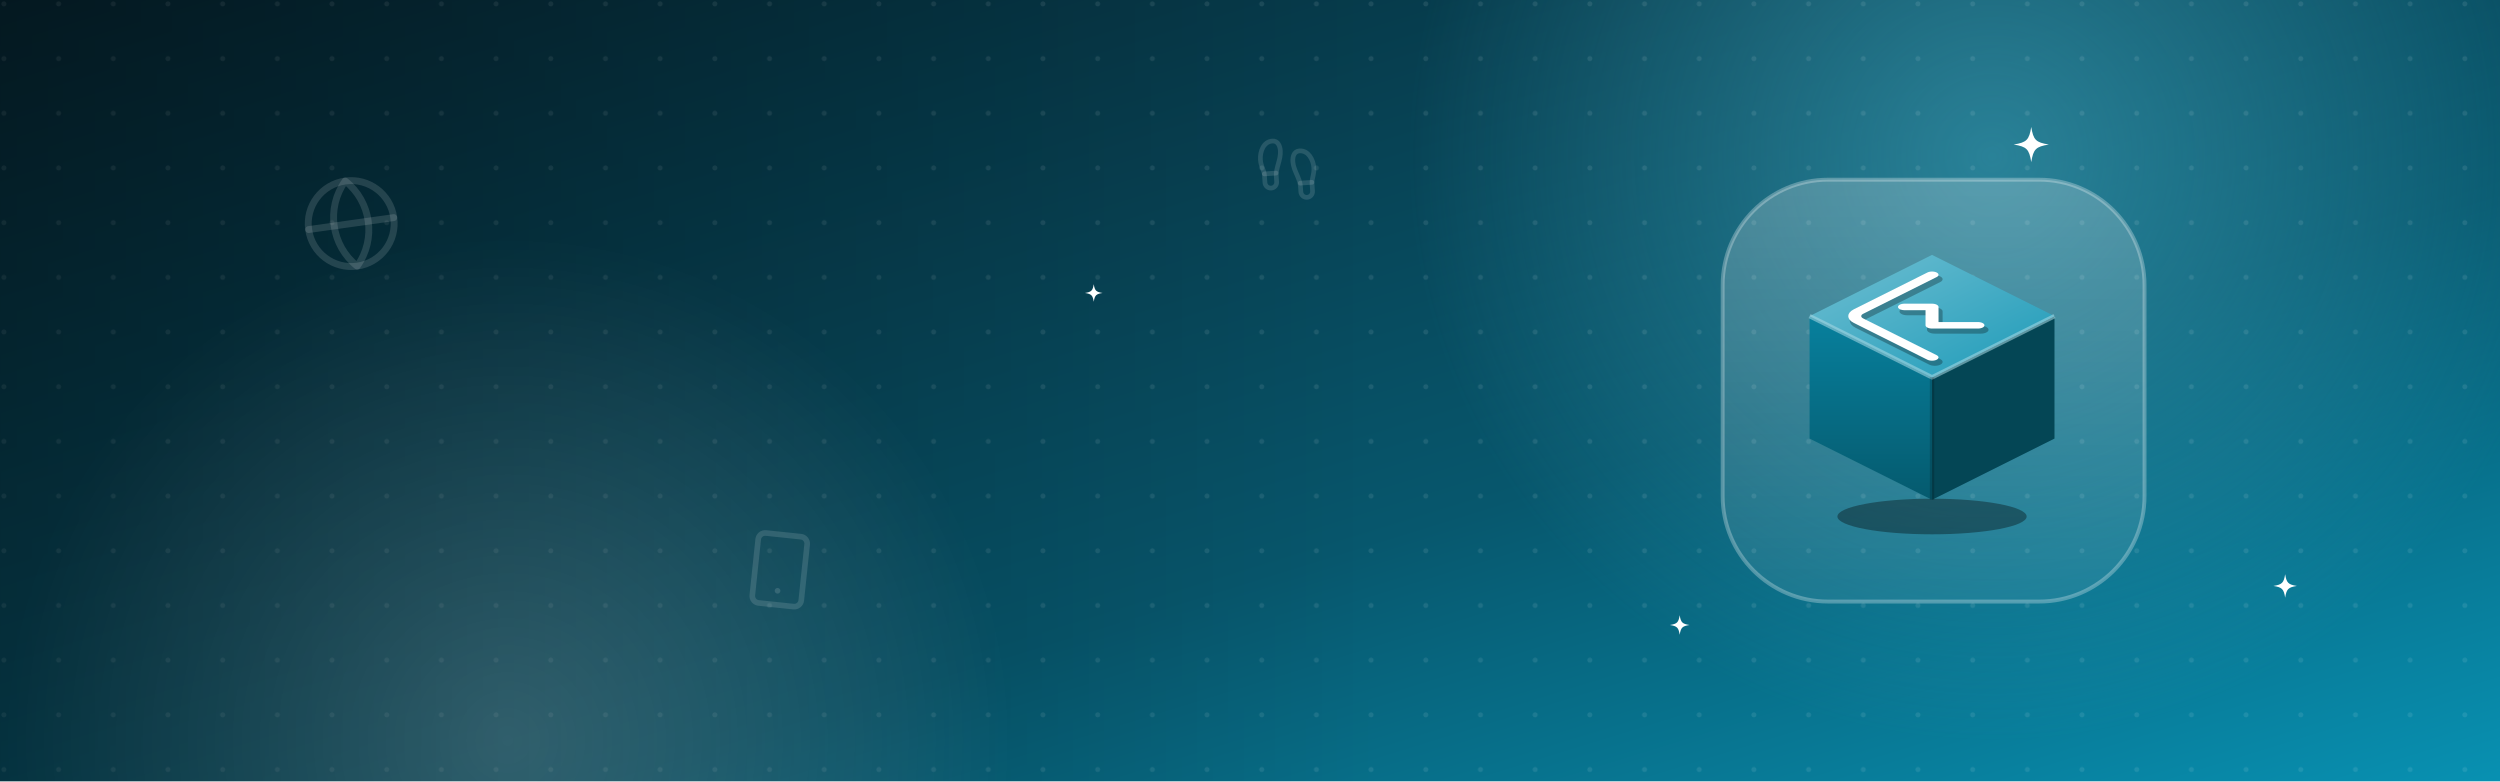
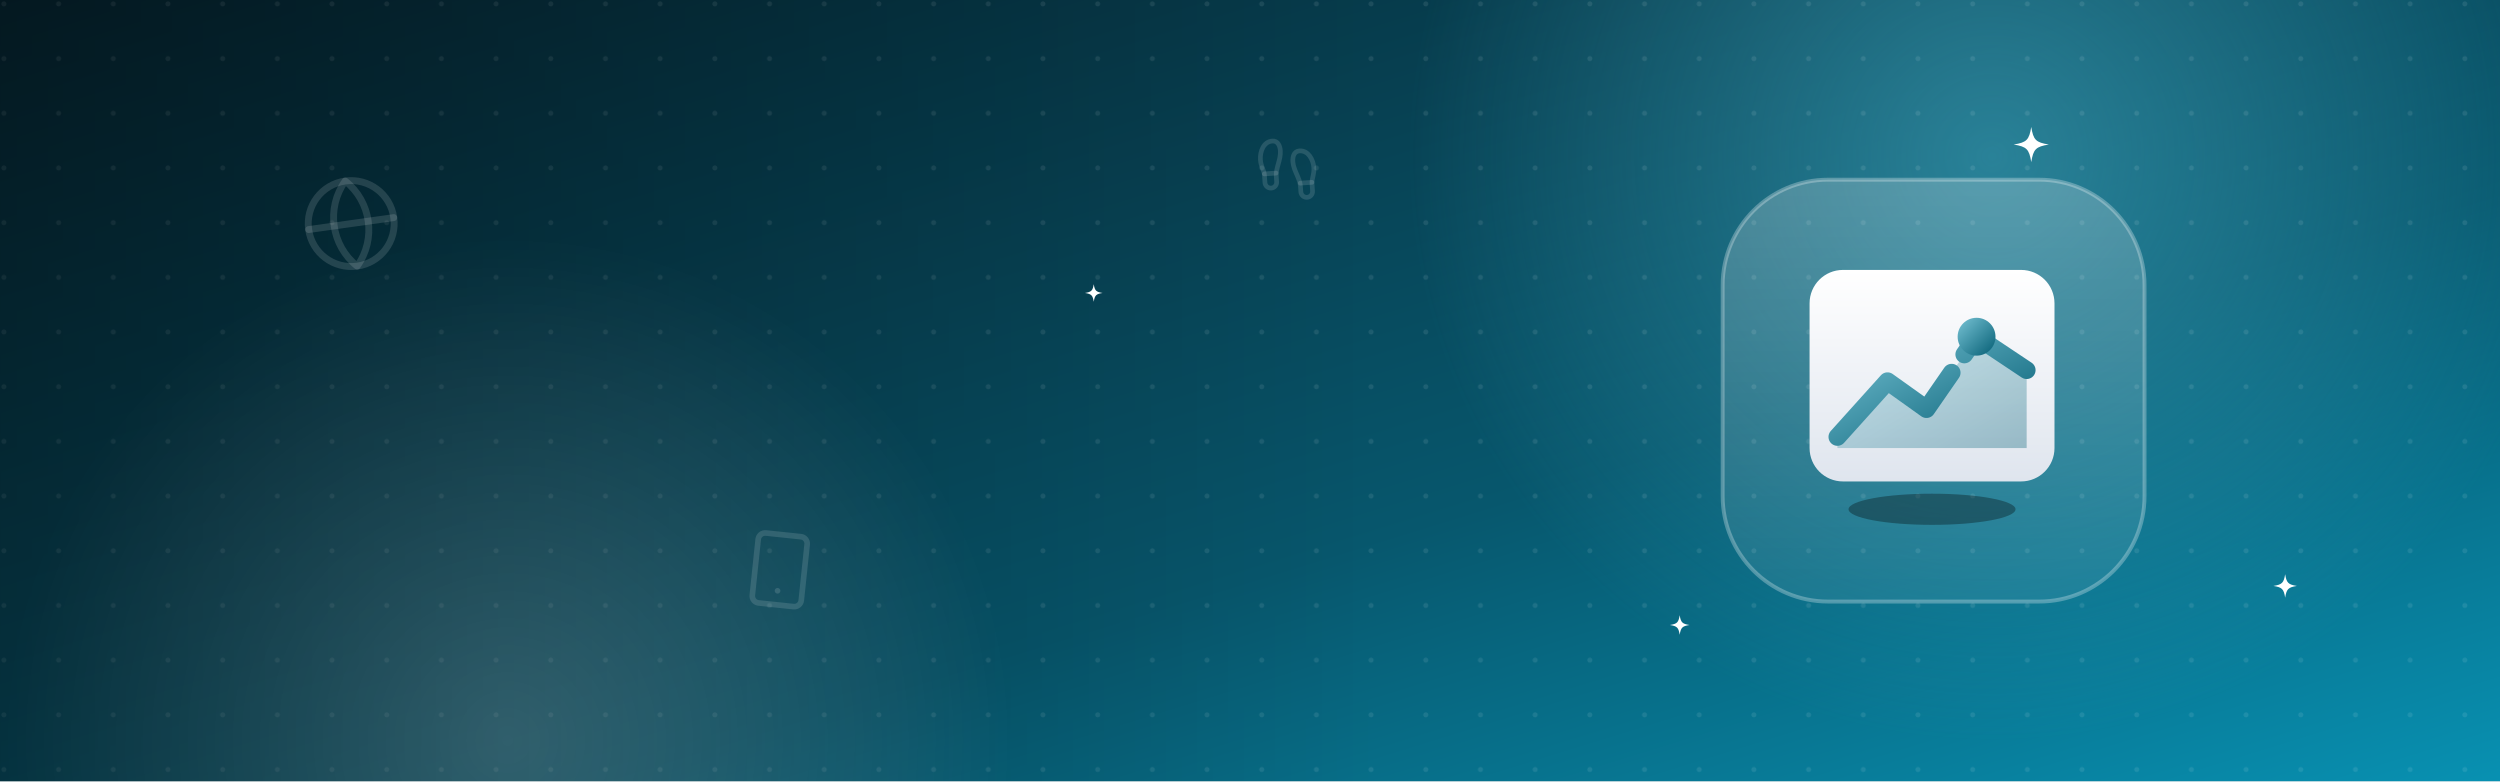
<svg xmlns="http://www.w3.org/2000/svg" viewBox="0 0 1280 400" role="img" aria-hidden="true">
  <defs>
    <linearGradient id="bg" x1="0" y1="0" x2="1" y2="1">
      <stop offset="0" stop-color="#062531" />
      <stop offset=".62" stop-color="#07576d" />
      <stop offset="1" stop-color="#0891b2" />
    </linearGradient>
    <radialGradient id="o1">
      <stop offset="0" stop-color="#46adc5" stop-opacity=".55" />
      <stop offset="1" stop-color="#46adc5" stop-opacity="0" />
    </radialGradient>
    <radialGradient id="o2">
      <stop offset="0" stop-color="#ffffff" stop-opacity=".22" />
      <stop offset="1" stop-color="#ffffff" stop-opacity="0" />
    </radialGradient>
    <pattern id="dots" width="28" height="28" patternUnits="userSpaceOnUse">
      <circle cx="2" cy="2" r="1.3" fill="#ffffff" fill-opacity=".09" />
    </pattern>
    <linearGradient id="glass" x1="0" y1="0" x2="0" y2="1">
      <stop offset="0" stop-color="#ffffff" stop-opacity=".22" />
      <stop offset="1" stop-color="#ffffff" stop-opacity=".06" />
    </linearGradient>
    <linearGradient id="fade" x1="0" y1="0" x2="1" y2="0">
      <stop offset="0" stop-color="#000" stop-opacity=".35" />
      <stop offset=".55" stop-color="#000" stop-opacity="0" />
    </linearGradient>
-     <linearGradient id="bbt" x1="0" y1="0" x2="1" y2="1">
-       <stop offset="0" stop-color="#70bfd2" />
-       <stop offset="1" stop-color="#1c9ab8" />
+     <linearGradient id="bbm" x1="0" y1="0" x2="1" y2="1">
+       <stop offset="0" stop-color="#77c3d5" />
+       <stop offset="1" stop-color="#055e74" />
    </linearGradient>
-     <linearGradient id="bbl" x1="0" y1="0" x2="0" y2="1">
-       <stop offset="0" stop-color="#07809d" />
-       <stop offset="1" stop-color="#055a6e" />
+     <linearGradient id="bbv" x1="0" y1="0" x2="0" y2="1">
+       <stop offset="0" stop-color="#77c3d5" />
+       <stop offset="1" stop-color="#0891b2" />
    </linearGradient>
-     <linearGradient id="bbsh" x1="0" y1="0" x2="1" y2="0">
+     <linearGradient id="bbw" x1="0" y1="0" x2="0" y2="1">
+       <stop offset="0" stop-color="#ffffff" />
+       <stop offset="1" stop-color="#dfe5ee" />
+     </linearGradient>
+     <linearGradient id="bbg" x1="0" y1="0" x2="0" y2="1">
+       <stop offset="0" stop-color="#ffe08a" />
+       <stop offset="1" stop-color="#f2a62b" />
+     </linearGradient>
+     <radialGradient id="bbh" cx=".3" cy=".25" r=".7">
+       <stop offset="0" stop-color="#fff" stop-opacity=".55" />
+       <stop offset="1" stop-color="#fff" stop-opacity="0" />
+     </radialGradient>
+     <linearGradient id="bbs" x1="0" y1="0" x2="1" y2="0">
      <stop offset="0" stop-color="#fff" stop-opacity="0" />
-       <stop offset=".5" stop-color="#fff" stop-opacity=".55" />
+       <stop offset=".5" stop-color="#fff" stop-opacity=".6" />
      <stop offset="1" stop-color="#fff" stop-opacity="0" />
    </linearGradient>
-     <clipPath id="bbc">
-       <path d="M32 10 L54 21 L32 32 L10 21 Z" />
-     </clipPath>
  </defs>
  <style>.b1,.b2,.f,.s,.k{transform-box:fill-box;transform-origin:50% 50%}
@keyframes b1{to{transform:translate(-90px,40px) scale(1.15)}}@keyframes b2{to{transform:translate(70px,-30px) scale(.9)}}
@keyframes f{0%,100%{transform:translateY(0)}50%{transform:translateY(-10px)}}
@keyframes s{0%,100%{opacity:.25;transform:scale(.5) rotate(0)}50%{opacity:.95;transform:scale(1) rotate(45deg)}}
@keyframes k{0%,100%{transform:translateY(0)}50%{transform:translateY(-6px)}}
.b1{animation:b1 16s ease-in-out infinite alternate}.b2{animation:b2 19s ease-in-out infinite alternate}
.f{animation:f 9s ease-in-out infinite}.f1{animation-duration:11s;animation-delay:-3s}.f2{animation-duration:13s;animation-delay:-6s}
.s{animation:s 3.4s ease-in-out infinite}.k{animation:k 6s ease-in-out infinite}
- @media (prefers-reduced-motion:reduce){.b1,.b2,.f,.s,.k{animation:none!important}}.bbbob,.bbshadow{transform-box:fill-box;transform-origin:50% 50%}@keyframes bbb{0%,100%{transform:translateY(0)}50%{transform:translateY(-2.2px)}}@keyframes bbsd{0%,100%{transform:scaleX(1);opacity:.35}50%{transform:scaleX(.86);opacity:.22}}@keyframes bbs{0%,55%{transform:translateX(0)}100%{transform:translateX(78px)}}@keyframes bbg{0%,100%{opacity:.9}50%{opacity:1}}.bbbob{animation:bbb 4.2s ease-in-out infinite}.bbshadow{animation:bbsd 4.2s ease-in-out infinite}.bbshine{animation:bbs 5.5s ease-in-out infinite}.bbglow{animation:bbg 4.2s ease-in-out infinite}</style>
+ @media (prefers-reduced-motion:reduce){.b1,.b2,.f,.s,.k{animation:none!important}}.bbfl,.bbpu,.bbbl,.bbsp,.bbwg,.bbri,.bbsd,.bbpop{transform-box:fill-box;transform-origin:50% 50%}.bbgr{transform-box:fill-box;transform-origin:50% 100%}@keyframes bbfl{0%,100%{transform:translateY(0)}50%{transform:translateY(-2px)}}.bbfl{animation:bbfl 4.2s ease-in-out infinite}@keyframes bbsd{0%,100%{transform:scaleX(1);opacity:.32}50%{transform:scaleX(.85);opacity:.2}}.bbsd{animation:bbsd 4.2s ease-in-out infinite}@keyframes bbpu{0%,100%{opacity:.55}50%{opacity:1}}.bbpu{animation:bbpu 2.4s ease-in-out infinite}@keyframes bbbl{0%,44%,56%,100%{opacity:1}50%{opacity:.15}}.bbbl{animation:bbbl 3s steps(1,end) infinite}@keyframes bbsp{to{transform:rotate(360deg)}}.bbsp{animation:bbsp 14s linear infinite}@keyframes bbwg{0%,100%{transform:rotate(-6deg)}50%{transform:rotate(6deg)}}.bbwg{animation:bbwg 3.4s ease-in-out infinite}@keyframes bbri{0%{transform:translateY(2px);opacity:.7}100%{transform:translateY(-3.5px);opacity:1}}.bbri{animation:bbri 1.6s ease-in-out infinite alternate}@keyframes bbgr{0%,100%{transform:scaleY(.55)}50%{transform:scaleY(1)}}.bbgr{animation:bbgr 2.8s ease-in-out infinite}@keyframes bbpop{0%,100%{transform:scale(.9)}50%{transform:scale(1.08)}}.bbpop{animation:bbpop 2.6s ease-in-out infinite}@keyframes bbsh{0%,60%{transform:translateX(-30px)}100%{transform:translateX(70px)}}.bbsh{animation:bbsh 5s ease-in-out infinite}@keyframes bbdash{to{stroke-dashoffset:-40}}.bbdash{animation:bbdash 2.4s linear infinite}@keyframes bbsw{0%,100%{transform:rotate(-50deg)}50%{transform:rotate(35deg)}}</style>
  <rect width="1280" height="400" fill="url(#bg)" />
  <circle class="b1" cx="1020" cy="80" r="300" fill="url(#o1)" />
  <circle class="b2" cx="260" cy="380" r="260" fill="url(#o2)" />
  <rect width="1280" height="400" fill="url(#dots)" />
  <rect width="1280" height="400" fill="url(#fade)" />
  <g transform="translate(150 92) rotate(-8) scale(2.2)">
    <g class="f f0" fill="none" stroke="#ffffff" stroke-opacity=".13" stroke-width="1.6" stroke-linecap="round" stroke-linejoin="round">
      <circle cx="12" cy="12" r="10" />
      <path d="M12 2a14.5 14.5 0 0 0 0 20 14.5 14.5 0 0 0 0-20" />
      <path d="M2 12h20" />
    </g>
  </g>
  <g transform="translate(380 268) rotate(6) scale(1.8)">
    <g class="f f1" fill="none" stroke="#ffffff" stroke-opacity=".13" stroke-width="1.6" stroke-linecap="round" stroke-linejoin="round">
      <rect width="14" height="20" x="5" y="2" rx="2" ry="2" />
      <path d="M12 18h.01" />
    </g>
  </g>
  <g transform="translate(640 70) rotate(-4) scale(1.5)">
    <g class="f f2" fill="none" stroke="#ffffff" stroke-opacity=".13" stroke-width="1.6" stroke-linecap="round" stroke-linejoin="round">
      <path d="M4 16v-2.38C4 11.5 2.97 10.5 3 8c.03-2.72 1.49-6 4.5-6C9.37 2 10 3.8 10 5.5c0 3.11-2 5.66-2 8.68V16a2 2 0 1 1-4 0Z" />
      <path d="M20 20v-2.38c0-2.12 1.03-3.12 1-5.62-.03-2.72-1.49-6-4.5-6C14.63 6 14 7.8 14 9.5c0 3.11 2 5.66 2 8.68V20a2 2 0 1 0 4 0Z" />
      <path d="M16 17h4" />
      <path d="M4 13h4" />
    </g>
  </g>
  <g class="k">
    <rect x="882" y="92" width="216" height="216" rx="54" fill="url(#glass)" stroke="#ffffff" stroke-opacity=".28" stroke-width="2" />
-     <g transform="translate(898 102) scale(2.85)">
-       <g class="bbbob">
-         <ellipse cx="32" cy="57" rx="17" ry="3.2" fill="#000" opacity=".35" class="bbshadow" />
-         <path d="M10 21 L32 32 V54 L10 43 Z" fill="url(#bbl)" />
-         <path d="M54 21 L32 32 V54 L54 43 Z" fill="#044655" />
-         <path d="M32 10 L54 21 L32 32 L10 21 Z" fill="url(#bbt)" />
-         <path d="M10 21 L32 32 L54 21" fill="none" stroke="#a9d9e4" stroke-opacity=".55" stroke-width=".8" stroke-linejoin="round" />
-         <path d="M32 32 V54" stroke="#000" stroke-opacity=".18" stroke-width=".8" />
-         <g clip-path="url(#bbc)">
-           <rect class="bbshine" x="-14" y="6" width="14" height="30" fill="url(#bbsh)" transform="skewX(-25)" />
-         </g>
-         <g transform="translate(.5 .8)">
-           <g transform="matrix(0.825 0.4125 -0.825 0.4125 32 11.100)" fill="none" stroke="#000" stroke-opacity=".28" stroke-width="2.4" stroke-linecap="round" stroke-linejoin="round">
-             <path d="M3 3v16a2 2 0 0 0 2 2h16" />
-             <path d="m19 9-5 5-4-4-3 3" />
-           </g>
-         </g>
-         <g class="bbglow" transform="matrix(0.825 0.4125 -0.825 0.4125 32 11.100)" fill="none" stroke="#fff" stroke-width="2" stroke-linecap="round" stroke-linejoin="round">
-           <path d="M3 3v16a2 2 0 0 0 2 2h16" />
-           <path d="m19 9-5 5-4-4-3 3" />
-         </g>
+     <g transform="translate(898 104) scale(2.85)">
+       <ellipse class="bbsd" cx="32" cy="55" rx="15" ry="2.8" fill="#000" opacity=".32" />
+       <g class="bbfl">
+         <rect x="10" y="12" width="44" height="38" rx="6" fill="url(#bbw)" />
+         <path d="M15 42l9-10 7 5 9-13 9 6v14H15z" fill="url(#bbm)" opacity=".35" />
+         <path class="bbdash" d="M15 42l9-10 7 5 9-13 9 6" fill="none" stroke="url(#bbm)" stroke-width="3.2" stroke-linecap="round" stroke-linejoin="round" stroke-dasharray="30 4" />
+         <circle class="bbpop" cx="40" cy="24" r="3.4" fill="url(#bbm)" />
      </g>
    </g>
  </g>
  <g transform="translate(1040 74) scale(0.9)">
    <path class="s" style="animation-delay:0s" d="M0 -10 C1.2 -2.6 2.6 -1.2 10 0 C2.6 1.2 1.2 2.6 0 10 C-1.2 2.6 -2.6 1.2 -10 0 C-2.6 -1.2 -1.2 -2.6 0 -10Z" fill="#ffffff" />
  </g>
  <g transform="translate(1170 300) scale(0.6)">
    <path class="s" style="animation-delay:1.1s" d="M0 -10 C1.2 -2.6 2.6 -1.2 10 0 C2.6 1.2 1.2 2.6 0 10 C-1.2 2.6 -2.6 1.2 -10 0 C-2.6 -1.2 -1.2 -2.6 0 -10Z" fill="#ffffff" />
  </g>
  <g transform="translate(860 320) scale(0.5)">
    <path class="s" style="animation-delay:2.2s" d="M0 -10 C1.2 -2.6 2.6 -1.2 10 0 C2.6 1.2 1.2 2.6 0 10 C-1.2 2.6 -2.6 1.2 -10 0 C-2.6 -1.2 -1.2 -2.6 0 -10Z" fill="#ffffff" />
  </g>
  <g transform="translate(560 150) scale(0.45)">
    <path class="s" style="animation-delay:0.6s" d="M0 -10 C1.2 -2.6 2.6 -1.2 10 0 C2.6 1.2 1.2 2.6 0 10 C-1.2 2.6 -2.6 1.2 -10 0 C-2.6 -1.2 -1.2 -2.6 0 -10Z" fill="#ffffff" />
  </g>
</svg>
